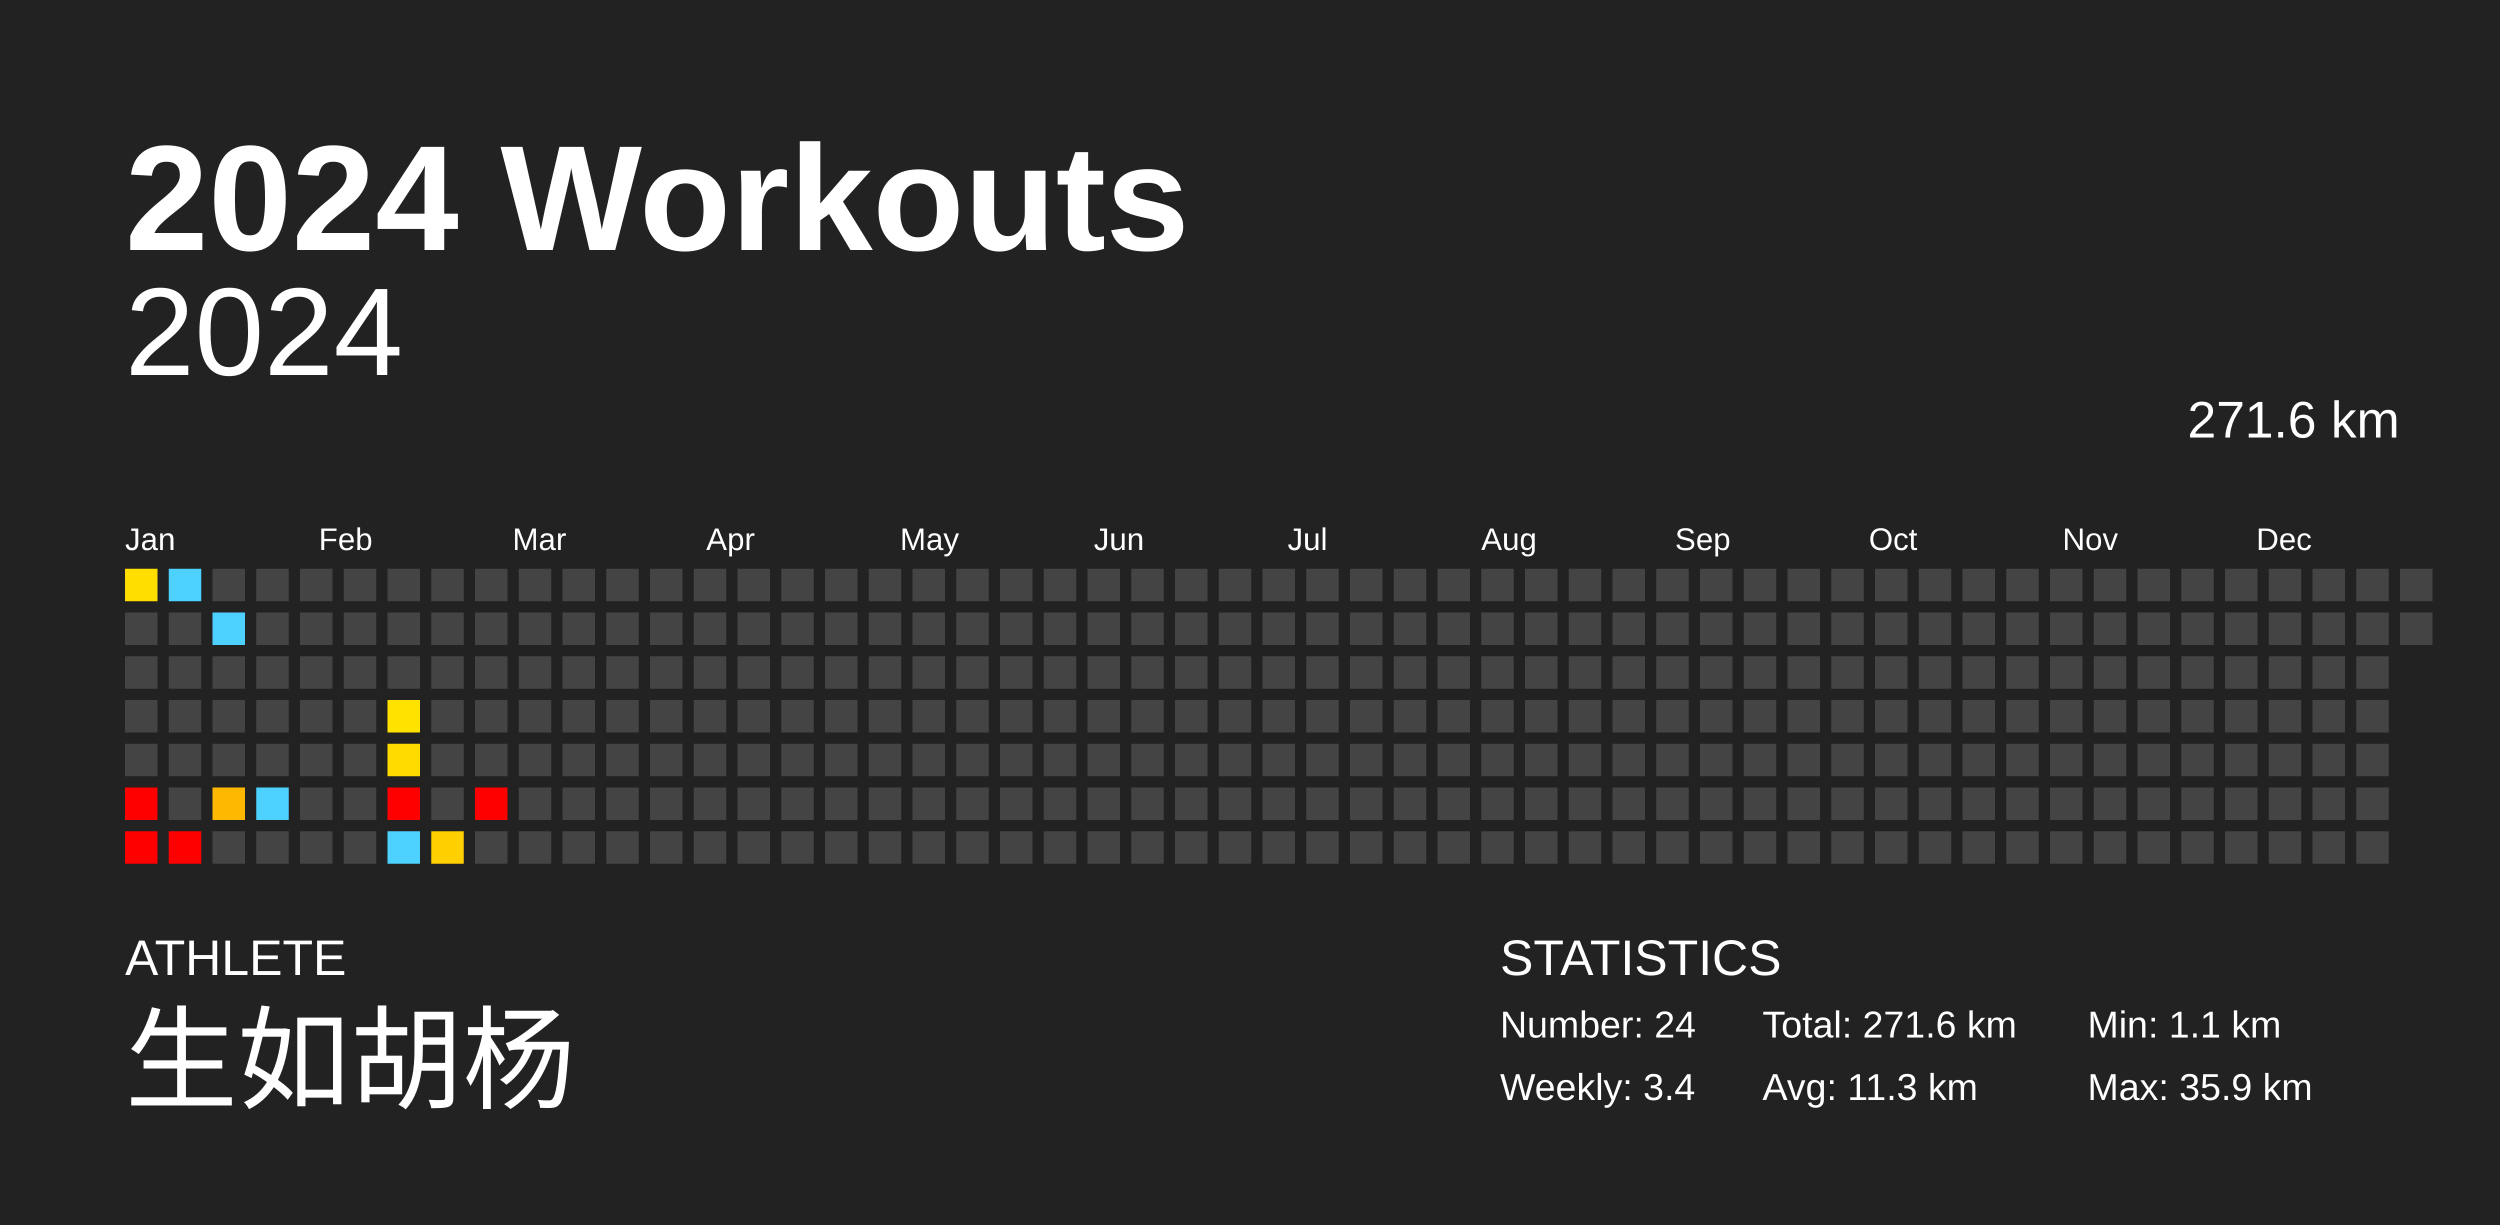
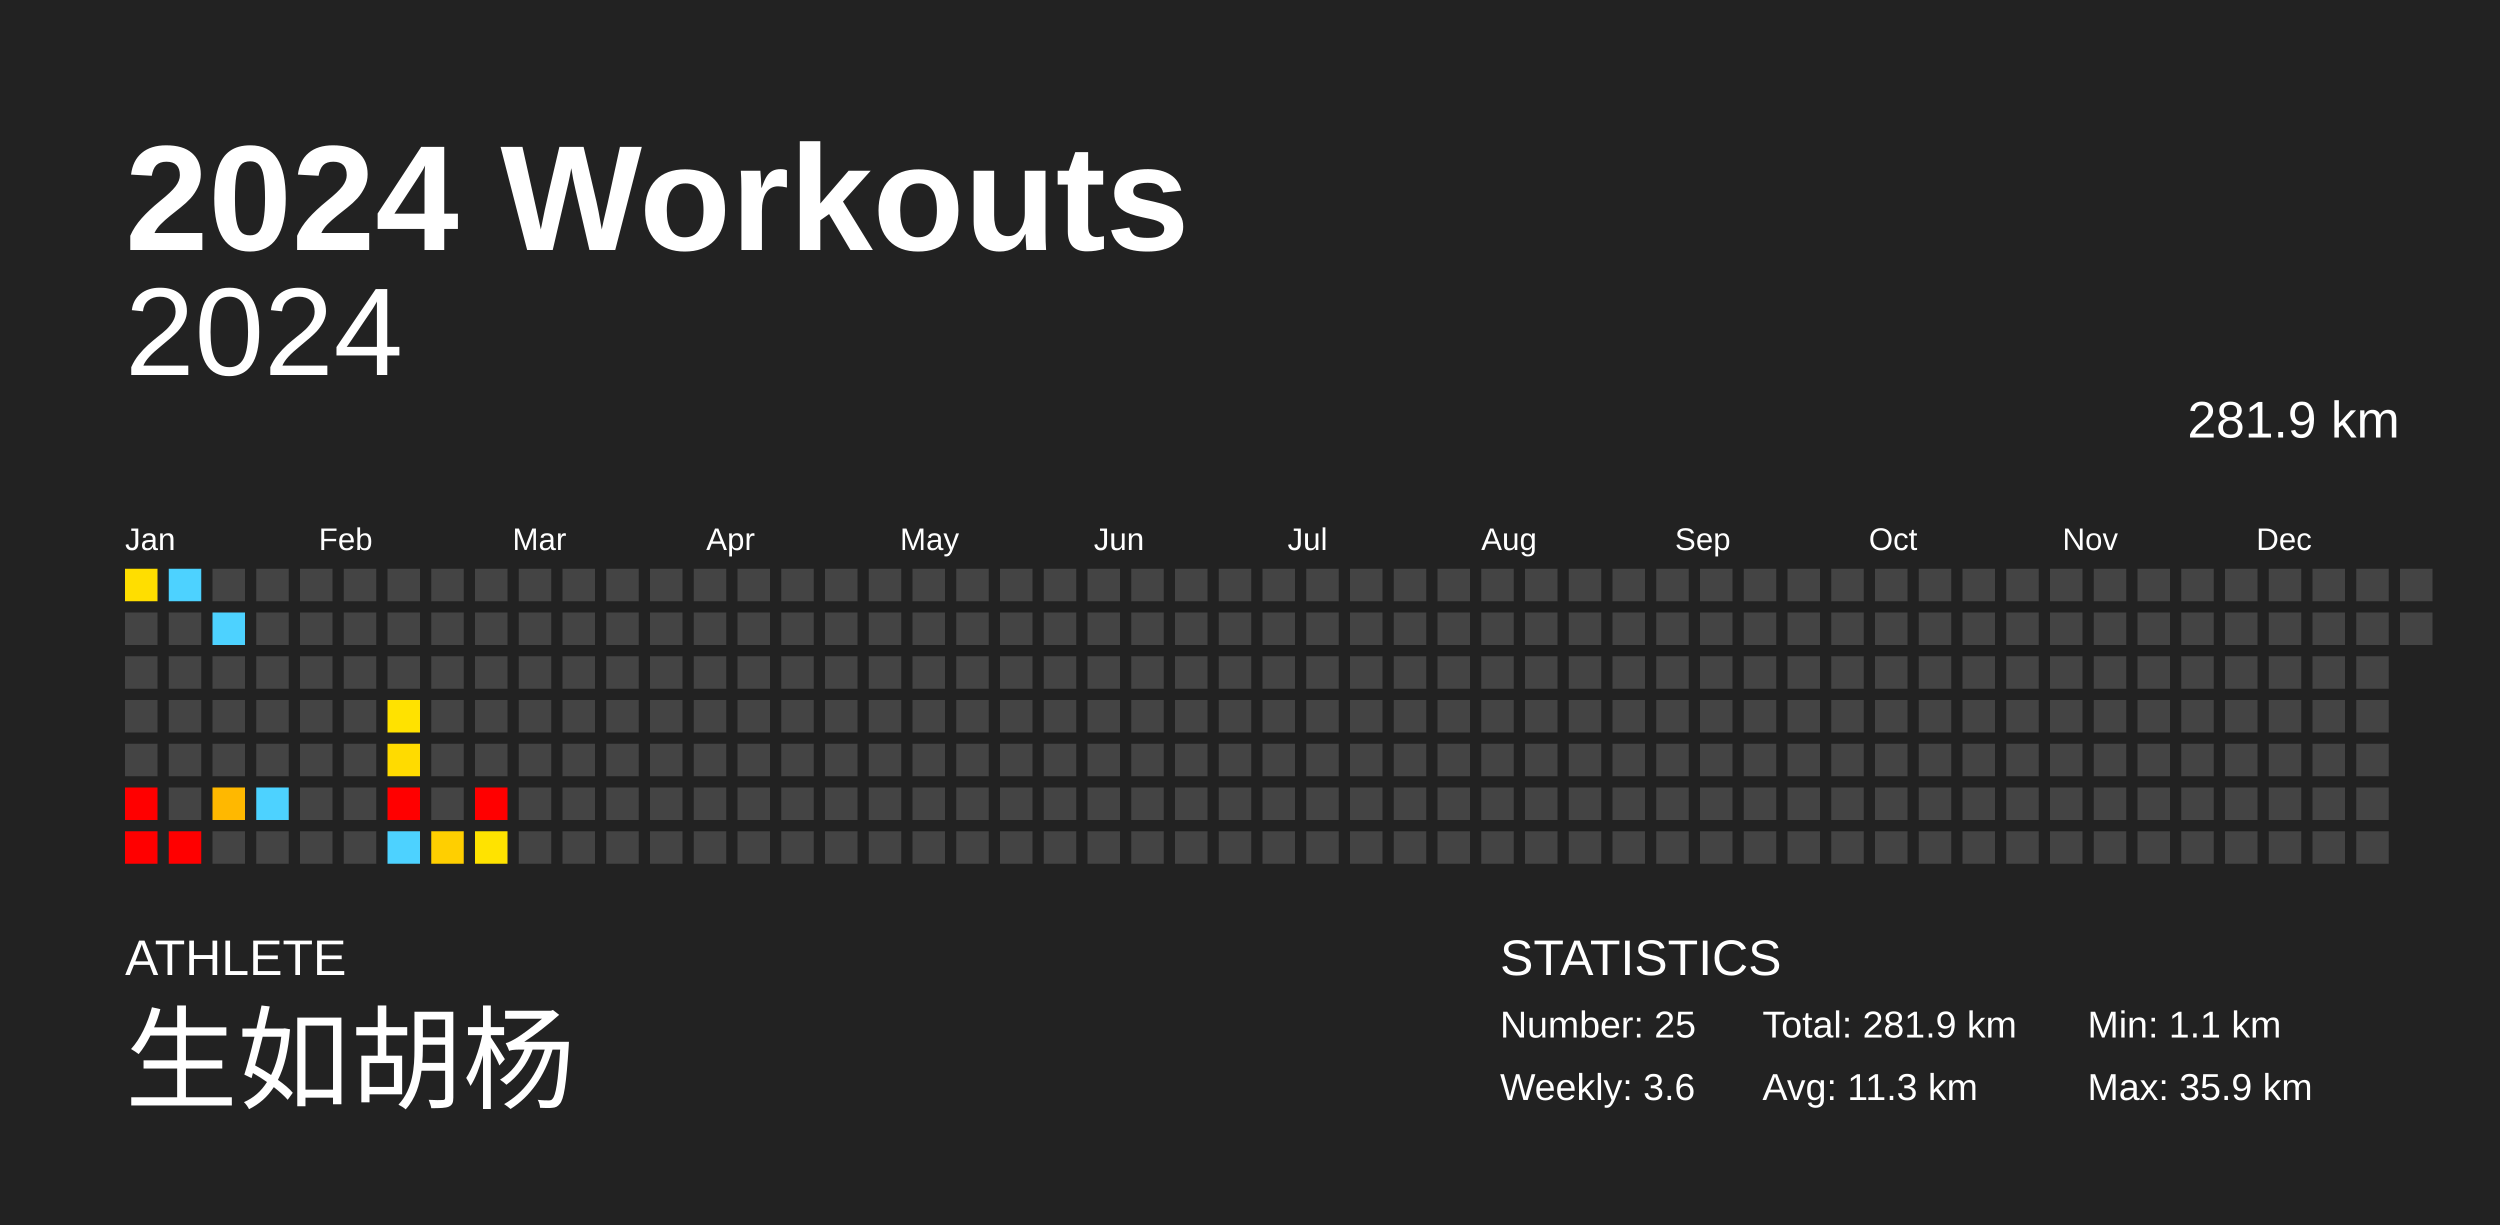
<svg xmlns="http://www.w3.org/2000/svg" baseProfile="full" height="98mm" version="1.1" viewBox="0,0,200,98" width="200mm">
  <defs />
  <rect fill="#222222" height="98" width="200" x="0" y="0" />
  <text fill="#FFFFFF" style="font-size:12px; font-family:Arial; font-weight:bold;" x="10" y="20">2024 Workouts</text>
  <text fill="#FFFFFF" style="font-size:4px; font-family:Arial" x="10" y="78">ATHLETE</text>
  <text fill="#FFFFFF" style="font-size:9px; font-family:Arial" x="10" y="88">生如胡杨</text>
  <text fill="#FFFFFF" style="font-size:4px; font-family:Arial" x="120" y="78">STATISTICS</text>
-   <text fill="#FFFFFF" style="font-size:3px; font-family:Arial" x="120" y="83">Number: 24</text>
-   <text fill="#FFFFFF" style="font-size:3px; font-family:Arial" x="120" y="88">Weekly: 3.4</text>
-   <text fill="#FFFFFF" style="font-size:3px; font-family:Arial" x="141" y="83">Total: 271.6 km</text>
+   <text fill="#FFFFFF" style="font-size:3px; font-family:Arial" x="120" y="83">Number: 25</text>
+   <text fill="#FFFFFF" style="font-size:3px; font-family:Arial" x="120" y="88">Weekly: 3.6</text>
+   <text fill="#FFFFFF" style="font-size:3px; font-family:Arial" x="141" y="83">Total: 281.9 km</text>
  <text fill="#FFFFFF" style="font-size:3px; font-family:Arial" x="141" y="88">Avg: 11.3 km</text>
  <text fill="#FFFFFF" style="font-size:3px; font-family:Arial" x="167" y="83">Min: 1.1 km</text>
  <text fill="#FFFFFF" style="font-size:3px; font-family:Arial" x="167" y="88">Max: 35.9 km</text>
  <text alignment-baseline="hanging" fill="#FFFFFF" style="font-size:10.0px; font-family:Arial;" x="10" y="30">2024</text>
-   <text alignment-baseline="hanging" fill="#FFFFFF" style="font-size:4.125px; font-family:Arial;" x="175" y="35">271.6 km</text>
+   <text alignment-baseline="hanging" fill="#FFFFFF" style="font-size:4.125px; font-family:Arial;" x="175" y="35">281.9 km</text>
  <text fill="#FFFFFF" style="font-size:2.5px; font-family:Arial" x="10.0" y="44">Jan</text>
  <text fill="#FFFFFF" style="font-size:2.5px; font-family:Arial" x="25.5" y="44">Feb</text>
  <text fill="#FFFFFF" style="font-size:2.5px; font-family:Arial" x="41.0" y="44">Mar</text>
  <text fill="#FFFFFF" style="font-size:2.5px; font-family:Arial" x="56.5" y="44">Apr</text>
  <text fill="#FFFFFF" style="font-size:2.5px; font-family:Arial" x="72.0" y="44">May</text>
  <text fill="#FFFFFF" style="font-size:2.5px; font-family:Arial" x="87.5" y="44">Jun</text>
  <text fill="#FFFFFF" style="font-size:2.5px; font-family:Arial" x="103.0" y="44">Jul</text>
  <text fill="#FFFFFF" style="font-size:2.5px; font-family:Arial" x="118.5" y="44">Aug</text>
  <text fill="#FFFFFF" style="font-size:2.5px; font-family:Arial" x="134.0" y="44">Sep</text>
  <text fill="#FFFFFF" style="font-size:2.5px; font-family:Arial" x="149.5" y="44">Oct</text>
  <text fill="#FFFFFF" style="font-size:2.5px; font-family:Arial" x="165.0" y="44">Nov</text>
  <text fill="#FFFFFF" style="font-size:2.5px; font-family:Arial" x="180.5" y="44">Dec</text>
  <rect fill="#ffde00" height="2.6" width="2.6" x="10.0" y="45.5" />
  <rect fill="#444444" height="2.6" width="2.6" x="10.0" y="49.0" />
  <rect fill="#444444" height="2.6" width="2.6" x="10.0" y="52.5" />
  <rect fill="#444444" height="2.6" width="2.6" x="10.0" y="56.0" />
  <rect fill="#444444" height="2.6" width="2.6" x="10.0" y="59.5" />
  <rect fill="red" height="2.6" width="2.6" x="10.0" y="63.0" />
  <rect fill="red" height="2.6" width="2.6" x="10.0" y="66.5" />
  <rect fill="#4dd2ff" height="2.6" width="2.6" x="13.5" y="45.5" />
  <rect fill="#444444" height="2.6" width="2.6" x="13.5" y="49.0" />
  <rect fill="#444444" height="2.6" width="2.6" x="13.5" y="52.5" />
  <rect fill="#444444" height="2.6" width="2.6" x="13.5" y="56.0" />
  <rect fill="#444444" height="2.6" width="2.6" x="13.5" y="59.5" />
  <rect fill="#444444" height="2.6" width="2.6" x="13.5" y="63.0" />
  <rect fill="red" height="2.6" width="2.6" x="13.5" y="66.5" />
  <rect fill="#444444" height="2.6" width="2.6" x="17.0" y="45.5" />
  <rect fill="#4dd2ff" height="2.6" width="2.6" x="17.0" y="49.0" />
  <rect fill="#444444" height="2.6" width="2.6" x="17.0" y="52.5" />
  <rect fill="#444444" height="2.6" width="2.6" x="17.0" y="56.0" />
  <rect fill="#444444" height="2.6" width="2.6" x="17.0" y="59.5" />
  <rect fill="#ffb800" height="2.6" width="2.6" x="17.0" y="63.0" />
  <rect fill="#444444" height="2.6" width="2.6" x="17.0" y="66.5" />
  <rect fill="#444444" height="2.6" width="2.6" x="20.5" y="45.5" />
  <rect fill="#444444" height="2.6" width="2.6" x="20.5" y="49.0" />
  <rect fill="#444444" height="2.6" width="2.6" x="20.5" y="52.5" />
  <rect fill="#444444" height="2.6" width="2.6" x="20.5" y="56.0" />
  <rect fill="#444444" height="2.6" width="2.6" x="20.5" y="59.5" />
  <rect fill="#4dd2ff" height="2.6" width="2.6" x="20.5" y="63.0" />
  <rect fill="#444444" height="2.6" width="2.6" x="20.5" y="66.5" />
  <rect fill="#444444" height="2.6" width="2.6" x="24.0" y="45.5" />
  <rect fill="#444444" height="2.6" width="2.6" x="24.0" y="49.0" />
  <rect fill="#444444" height="2.6" width="2.6" x="24.0" y="52.5" />
  <rect fill="#444444" height="2.6" width="2.6" x="24.0" y="56.0" />
  <rect fill="#444444" height="2.6" width="2.6" x="24.0" y="59.5" />
  <rect fill="#444444" height="2.6" width="2.6" x="24.0" y="63.0" />
  <rect fill="#444444" height="2.6" width="2.6" x="24.0" y="66.5" />
  <rect fill="#444444" height="2.6" width="2.6" x="27.5" y="45.5" />
  <rect fill="#444444" height="2.6" width="2.6" x="27.5" y="49.0" />
  <rect fill="#444444" height="2.6" width="2.6" x="27.5" y="52.5" />
  <rect fill="#444444" height="2.6" width="2.6" x="27.5" y="56.0" />
  <rect fill="#444444" height="2.6" width="2.6" x="27.5" y="59.5" />
  <rect fill="#444444" height="2.6" width="2.6" x="27.5" y="63.0" />
  <rect fill="#444444" height="2.6" width="2.6" x="27.5" y="66.5" />
  <rect fill="#444444" height="2.6" width="2.6" x="31.0" y="45.5" />
  <rect fill="#444444" height="2.6" width="2.6" x="31.0" y="49.0" />
  <rect fill="#444444" height="2.6" width="2.6" x="31.0" y="52.5" />
  <rect fill="#ffe200" height="2.6" width="2.6" x="31.0" y="56.0" />
  <rect fill="#ffdb00" height="2.6" width="2.6" x="31.0" y="59.5" />
  <rect fill="red" height="2.6" width="2.6" x="31.0" y="63.0" />
  <rect fill="#4dd2ff" height="2.6" width="2.6" x="31.0" y="66.5" />
  <rect fill="#444444" height="2.6" width="2.6" x="34.5" y="45.5" />
  <rect fill="#444444" height="2.6" width="2.6" x="34.5" y="49.0" />
  <rect fill="#444444" height="2.6" width="2.6" x="34.5" y="52.5" />
  <rect fill="#444444" height="2.6" width="2.6" x="34.5" y="56.0" />
  <rect fill="#444444" height="2.6" width="2.6" x="34.5" y="59.5" />
  <rect fill="#444444" height="2.6" width="2.6" x="34.5" y="63.0" />
  <rect fill="#ffcf00" height="2.6" width="2.6" x="34.5" y="66.5" />
  <rect fill="#444444" height="2.6" width="2.6" x="38.0" y="45.5" />
  <rect fill="#444444" height="2.6" width="2.6" x="38.0" y="49.0" />
  <rect fill="#444444" height="2.6" width="2.6" x="38.0" y="52.5" />
  <rect fill="#444444" height="2.6" width="2.6" x="38.0" y="56.0" />
  <rect fill="#444444" height="2.6" width="2.6" x="38.0" y="59.5" />
  <rect fill="red" height="2.6" width="2.6" x="38.0" y="63.0" />
-   <rect fill="#444444" height="2.6" width="2.6" x="38.0" y="66.5" />
+   <rect fill="#ffe300" height="2.6" width="2.6" x="38.0" y="66.5" />
  <rect fill="#444444" height="2.6" width="2.6" x="41.5" y="45.5" />
  <rect fill="#444444" height="2.6" width="2.6" x="41.5" y="49.0" />
  <rect fill="#444444" height="2.6" width="2.6" x="41.5" y="52.5" />
  <rect fill="#444444" height="2.6" width="2.6" x="41.5" y="56.0" />
  <rect fill="#444444" height="2.6" width="2.6" x="41.5" y="59.5" />
  <rect fill="#444444" height="2.6" width="2.6" x="41.5" y="63.0" />
  <rect fill="#444444" height="2.6" width="2.6" x="41.5" y="66.5" />
  <rect fill="#444444" height="2.6" width="2.6" x="45.0" y="45.5" />
  <rect fill="#444444" height="2.6" width="2.6" x="45.0" y="49.0" />
  <rect fill="#444444" height="2.6" width="2.6" x="45.0" y="52.5" />
  <rect fill="#444444" height="2.6" width="2.6" x="45.0" y="56.0" />
  <rect fill="#444444" height="2.6" width="2.6" x="45.0" y="59.5" />
  <rect fill="#444444" height="2.6" width="2.6" x="45.0" y="63.0" />
  <rect fill="#444444" height="2.6" width="2.6" x="45.0" y="66.5" />
  <rect fill="#444444" height="2.6" width="2.6" x="48.5" y="45.5" />
  <rect fill="#444444" height="2.6" width="2.6" x="48.5" y="49.0" />
  <rect fill="#444444" height="2.6" width="2.6" x="48.5" y="52.5" />
  <rect fill="#444444" height="2.6" width="2.6" x="48.5" y="56.0" />
  <rect fill="#444444" height="2.6" width="2.6" x="48.5" y="59.5" />
  <rect fill="#444444" height="2.6" width="2.6" x="48.5" y="63.0" />
  <rect fill="#444444" height="2.6" width="2.6" x="48.5" y="66.5" />
  <rect fill="#444444" height="2.6" width="2.6" x="52.0" y="45.5" />
  <rect fill="#444444" height="2.6" width="2.6" x="52.0" y="49.0" />
  <rect fill="#444444" height="2.6" width="2.6" x="52.0" y="52.5" />
  <rect fill="#444444" height="2.6" width="2.6" x="52.0" y="56.0" />
  <rect fill="#444444" height="2.6" width="2.6" x="52.0" y="59.5" />
  <rect fill="#444444" height="2.6" width="2.6" x="52.0" y="63.0" />
  <rect fill="#444444" height="2.6" width="2.6" x="52.0" y="66.5" />
  <rect fill="#444444" height="2.6" width="2.6" x="55.5" y="45.5" />
  <rect fill="#444444" height="2.6" width="2.6" x="55.5" y="49.0" />
  <rect fill="#444444" height="2.6" width="2.6" x="55.5" y="52.5" />
  <rect fill="#444444" height="2.6" width="2.6" x="55.5" y="56.0" />
  <rect fill="#444444" height="2.6" width="2.6" x="55.5" y="59.5" />
  <rect fill="#444444" height="2.6" width="2.6" x="55.5" y="63.0" />
  <rect fill="#444444" height="2.6" width="2.6" x="55.5" y="66.5" />
  <rect fill="#444444" height="2.6" width="2.6" x="59.0" y="45.5" />
  <rect fill="#444444" height="2.6" width="2.6" x="59.0" y="49.0" />
  <rect fill="#444444" height="2.6" width="2.6" x="59.0" y="52.5" />
  <rect fill="#444444" height="2.6" width="2.6" x="59.0" y="56.0" />
  <rect fill="#444444" height="2.6" width="2.6" x="59.0" y="59.5" />
  <rect fill="#444444" height="2.6" width="2.6" x="59.0" y="63.0" />
  <rect fill="#444444" height="2.6" width="2.6" x="59.0" y="66.5" />
  <rect fill="#444444" height="2.6" width="2.6" x="62.5" y="45.5" />
  <rect fill="#444444" height="2.6" width="2.6" x="62.5" y="49.0" />
  <rect fill="#444444" height="2.6" width="2.6" x="62.5" y="52.5" />
  <rect fill="#444444" height="2.6" width="2.6" x="62.5" y="56.0" />
  <rect fill="#444444" height="2.6" width="2.6" x="62.5" y="59.5" />
  <rect fill="#444444" height="2.6" width="2.6" x="62.5" y="63.0" />
  <rect fill="#444444" height="2.6" width="2.6" x="62.5" y="66.5" />
  <rect fill="#444444" height="2.6" width="2.6" x="66.0" y="45.5" />
  <rect fill="#444444" height="2.6" width="2.6" x="66.0" y="49.0" />
  <rect fill="#444444" height="2.6" width="2.6" x="66.0" y="52.5" />
  <rect fill="#444444" height="2.6" width="2.6" x="66.0" y="56.0" />
  <rect fill="#444444" height="2.6" width="2.6" x="66.0" y="59.5" />
  <rect fill="#444444" height="2.6" width="2.6" x="66.0" y="63.0" />
  <rect fill="#444444" height="2.6" width="2.6" x="66.0" y="66.5" />
  <rect fill="#444444" height="2.6" width="2.6" x="69.5" y="45.5" />
  <rect fill="#444444" height="2.6" width="2.6" x="69.5" y="49.0" />
  <rect fill="#444444" height="2.6" width="2.6" x="69.5" y="52.5" />
  <rect fill="#444444" height="2.6" width="2.6" x="69.5" y="56.0" />
  <rect fill="#444444" height="2.6" width="2.6" x="69.5" y="59.5" />
  <rect fill="#444444" height="2.6" width="2.6" x="69.5" y="63.0" />
  <rect fill="#444444" height="2.6" width="2.6" x="69.5" y="66.5" />
  <rect fill="#444444" height="2.6" width="2.6" x="73.0" y="45.5" />
  <rect fill="#444444" height="2.6" width="2.6" x="73.0" y="49.0" />
  <rect fill="#444444" height="2.6" width="2.6" x="73.0" y="52.5" />
  <rect fill="#444444" height="2.6" width="2.6" x="73.0" y="56.0" />
  <rect fill="#444444" height="2.6" width="2.6" x="73.0" y="59.5" />
  <rect fill="#444444" height="2.6" width="2.6" x="73.0" y="63.0" />
  <rect fill="#444444" height="2.6" width="2.6" x="73.0" y="66.5" />
  <rect fill="#444444" height="2.6" width="2.6" x="76.5" y="45.5" />
  <rect fill="#444444" height="2.6" width="2.6" x="76.5" y="49.0" />
  <rect fill="#444444" height="2.6" width="2.6" x="76.5" y="52.5" />
  <rect fill="#444444" height="2.6" width="2.6" x="76.5" y="56.0" />
  <rect fill="#444444" height="2.6" width="2.6" x="76.5" y="59.5" />
  <rect fill="#444444" height="2.6" width="2.6" x="76.5" y="63.0" />
  <rect fill="#444444" height="2.6" width="2.6" x="76.5" y="66.5" />
  <rect fill="#444444" height="2.6" width="2.6" x="80.0" y="45.5" />
  <rect fill="#444444" height="2.6" width="2.6" x="80.0" y="49.0" />
  <rect fill="#444444" height="2.6" width="2.6" x="80.0" y="52.5" />
  <rect fill="#444444" height="2.6" width="2.6" x="80.0" y="56.0" />
  <rect fill="#444444" height="2.6" width="2.6" x="80.0" y="59.5" />
  <rect fill="#444444" height="2.6" width="2.6" x="80.0" y="63.0" />
  <rect fill="#444444" height="2.6" width="2.6" x="80.0" y="66.5" />
  <rect fill="#444444" height="2.6" width="2.6" x="83.5" y="45.5" />
  <rect fill="#444444" height="2.6" width="2.6" x="83.5" y="49.0" />
  <rect fill="#444444" height="2.6" width="2.6" x="83.5" y="52.5" />
  <rect fill="#444444" height="2.6" width="2.6" x="83.5" y="56.0" />
  <rect fill="#444444" height="2.6" width="2.6" x="83.5" y="59.5" />
  <rect fill="#444444" height="2.6" width="2.6" x="83.5" y="63.0" />
  <rect fill="#444444" height="2.6" width="2.6" x="83.5" y="66.5" />
  <rect fill="#444444" height="2.6" width="2.6" x="87.0" y="45.5" />
  <rect fill="#444444" height="2.6" width="2.6" x="87.0" y="49.0" />
  <rect fill="#444444" height="2.6" width="2.6" x="87.0" y="52.5" />
  <rect fill="#444444" height="2.6" width="2.6" x="87.0" y="56.0" />
  <rect fill="#444444" height="2.6" width="2.6" x="87.0" y="59.5" />
  <rect fill="#444444" height="2.6" width="2.6" x="87.0" y="63.0" />
  <rect fill="#444444" height="2.6" width="2.6" x="87.0" y="66.5" />
  <rect fill="#444444" height="2.6" width="2.6" x="90.5" y="45.5" />
  <rect fill="#444444" height="2.6" width="2.6" x="90.5" y="49.0" />
  <rect fill="#444444" height="2.6" width="2.6" x="90.5" y="52.5" />
  <rect fill="#444444" height="2.6" width="2.6" x="90.5" y="56.0" />
  <rect fill="#444444" height="2.6" width="2.6" x="90.5" y="59.5" />
  <rect fill="#444444" height="2.6" width="2.6" x="90.5" y="63.0" />
  <rect fill="#444444" height="2.6" width="2.6" x="90.5" y="66.5" />
  <rect fill="#444444" height="2.6" width="2.6" x="94.0" y="45.5" />
  <rect fill="#444444" height="2.6" width="2.6" x="94.0" y="49.0" />
  <rect fill="#444444" height="2.6" width="2.6" x="94.0" y="52.5" />
  <rect fill="#444444" height="2.6" width="2.6" x="94.0" y="56.0" />
  <rect fill="#444444" height="2.6" width="2.6" x="94.0" y="59.5" />
  <rect fill="#444444" height="2.6" width="2.6" x="94.0" y="63.0" />
  <rect fill="#444444" height="2.6" width="2.6" x="94.0" y="66.5" />
  <rect fill="#444444" height="2.6" width="2.6" x="97.5" y="45.5" />
  <rect fill="#444444" height="2.6" width="2.6" x="97.5" y="49.0" />
  <rect fill="#444444" height="2.6" width="2.6" x="97.5" y="52.5" />
  <rect fill="#444444" height="2.6" width="2.6" x="97.5" y="56.0" />
  <rect fill="#444444" height="2.6" width="2.6" x="97.5" y="59.5" />
  <rect fill="#444444" height="2.6" width="2.6" x="97.5" y="63.0" />
  <rect fill="#444444" height="2.6" width="2.6" x="97.5" y="66.5" />
  <rect fill="#444444" height="2.6" width="2.6" x="101.0" y="45.5" />
  <rect fill="#444444" height="2.6" width="2.6" x="101.0" y="49.0" />
  <rect fill="#444444" height="2.6" width="2.6" x="101.0" y="52.5" />
  <rect fill="#444444" height="2.6" width="2.6" x="101.0" y="56.0" />
  <rect fill="#444444" height="2.6" width="2.6" x="101.0" y="59.5" />
  <rect fill="#444444" height="2.6" width="2.6" x="101.0" y="63.0" />
  <rect fill="#444444" height="2.6" width="2.6" x="101.0" y="66.5" />
  <rect fill="#444444" height="2.6" width="2.6" x="104.5" y="45.5" />
  <rect fill="#444444" height="2.6" width="2.6" x="104.5" y="49.0" />
  <rect fill="#444444" height="2.6" width="2.6" x="104.5" y="52.5" />
  <rect fill="#444444" height="2.6" width="2.6" x="104.5" y="56.0" />
  <rect fill="#444444" height="2.6" width="2.6" x="104.5" y="59.5" />
  <rect fill="#444444" height="2.6" width="2.6" x="104.5" y="63.0" />
  <rect fill="#444444" height="2.6" width="2.6" x="104.5" y="66.5" />
  <rect fill="#444444" height="2.6" width="2.6" x="108.0" y="45.5" />
  <rect fill="#444444" height="2.6" width="2.6" x="108.0" y="49.0" />
  <rect fill="#444444" height="2.6" width="2.6" x="108.0" y="52.5" />
  <rect fill="#444444" height="2.6" width="2.6" x="108.0" y="56.0" />
  <rect fill="#444444" height="2.6" width="2.6" x="108.0" y="59.5" />
  <rect fill="#444444" height="2.6" width="2.6" x="108.0" y="63.0" />
  <rect fill="#444444" height="2.6" width="2.6" x="108.0" y="66.5" />
  <rect fill="#444444" height="2.6" width="2.6" x="111.5" y="45.5" />
  <rect fill="#444444" height="2.6" width="2.6" x="111.5" y="49.0" />
  <rect fill="#444444" height="2.6" width="2.6" x="111.5" y="52.5" />
  <rect fill="#444444" height="2.6" width="2.6" x="111.5" y="56.0" />
  <rect fill="#444444" height="2.6" width="2.6" x="111.5" y="59.5" />
  <rect fill="#444444" height="2.6" width="2.6" x="111.5" y="63.0" />
  <rect fill="#444444" height="2.6" width="2.6" x="111.5" y="66.5" />
  <rect fill="#444444" height="2.6" width="2.6" x="115.0" y="45.5" />
  <rect fill="#444444" height="2.6" width="2.6" x="115.0" y="49.0" />
  <rect fill="#444444" height="2.6" width="2.6" x="115.0" y="52.5" />
  <rect fill="#444444" height="2.6" width="2.6" x="115.0" y="56.0" />
  <rect fill="#444444" height="2.6" width="2.6" x="115.0" y="59.5" />
  <rect fill="#444444" height="2.6" width="2.6" x="115.0" y="63.0" />
  <rect fill="#444444" height="2.6" width="2.6" x="115.0" y="66.5" />
  <rect fill="#444444" height="2.6" width="2.6" x="118.5" y="45.5" />
  <rect fill="#444444" height="2.6" width="2.6" x="118.5" y="49.0" />
  <rect fill="#444444" height="2.6" width="2.6" x="118.5" y="52.5" />
  <rect fill="#444444" height="2.6" width="2.6" x="118.5" y="56.0" />
  <rect fill="#444444" height="2.6" width="2.6" x="118.5" y="59.5" />
  <rect fill="#444444" height="2.6" width="2.6" x="118.5" y="63.0" />
  <rect fill="#444444" height="2.6" width="2.6" x="118.5" y="66.5" />
  <rect fill="#444444" height="2.6" width="2.6" x="122.0" y="45.5" />
  <rect fill="#444444" height="2.6" width="2.6" x="122.0" y="49.0" />
  <rect fill="#444444" height="2.6" width="2.6" x="122.0" y="52.5" />
  <rect fill="#444444" height="2.6" width="2.6" x="122.0" y="56.0" />
  <rect fill="#444444" height="2.6" width="2.6" x="122.0" y="59.5" />
  <rect fill="#444444" height="2.6" width="2.6" x="122.0" y="63.0" />
  <rect fill="#444444" height="2.6" width="2.6" x="122.0" y="66.5" />
  <rect fill="#444444" height="2.6" width="2.6" x="125.5" y="45.5" />
  <rect fill="#444444" height="2.6" width="2.6" x="125.5" y="49.0" />
  <rect fill="#444444" height="2.6" width="2.6" x="125.5" y="52.5" />
  <rect fill="#444444" height="2.6" width="2.6" x="125.5" y="56.0" />
  <rect fill="#444444" height="2.6" width="2.6" x="125.5" y="59.5" />
  <rect fill="#444444" height="2.6" width="2.6" x="125.5" y="63.0" />
  <rect fill="#444444" height="2.6" width="2.6" x="125.5" y="66.5" />
  <rect fill="#444444" height="2.6" width="2.6" x="129.0" y="45.5" />
  <rect fill="#444444" height="2.6" width="2.6" x="129.0" y="49.0" />
  <rect fill="#444444" height="2.6" width="2.6" x="129.0" y="52.5" />
  <rect fill="#444444" height="2.6" width="2.6" x="129.0" y="56.0" />
  <rect fill="#444444" height="2.6" width="2.6" x="129.0" y="59.5" />
  <rect fill="#444444" height="2.6" width="2.6" x="129.0" y="63.0" />
  <rect fill="#444444" height="2.6" width="2.6" x="129.0" y="66.5" />
  <rect fill="#444444" height="2.6" width="2.6" x="132.5" y="45.5" />
  <rect fill="#444444" height="2.6" width="2.6" x="132.5" y="49.0" />
  <rect fill="#444444" height="2.6" width="2.6" x="132.5" y="52.5" />
  <rect fill="#444444" height="2.6" width="2.6" x="132.5" y="56.0" />
  <rect fill="#444444" height="2.6" width="2.6" x="132.5" y="59.5" />
  <rect fill="#444444" height="2.6" width="2.6" x="132.5" y="63.0" />
  <rect fill="#444444" height="2.6" width="2.6" x="132.5" y="66.5" />
  <rect fill="#444444" height="2.6" width="2.6" x="136.0" y="45.5" />
  <rect fill="#444444" height="2.6" width="2.6" x="136.0" y="49.0" />
  <rect fill="#444444" height="2.6" width="2.6" x="136.0" y="52.5" />
  <rect fill="#444444" height="2.6" width="2.6" x="136.0" y="56.0" />
  <rect fill="#444444" height="2.6" width="2.6" x="136.0" y="59.5" />
  <rect fill="#444444" height="2.6" width="2.6" x="136.0" y="63.0" />
  <rect fill="#444444" height="2.6" width="2.6" x="136.0" y="66.5" />
  <rect fill="#444444" height="2.6" width="2.6" x="139.5" y="45.5" />
  <rect fill="#444444" height="2.6" width="2.6" x="139.5" y="49.0" />
  <rect fill="#444444" height="2.6" width="2.6" x="139.5" y="52.5" />
  <rect fill="#444444" height="2.6" width="2.6" x="139.5" y="56.0" />
  <rect fill="#444444" height="2.6" width="2.6" x="139.5" y="59.5" />
  <rect fill="#444444" height="2.6" width="2.6" x="139.5" y="63.0" />
  <rect fill="#444444" height="2.6" width="2.6" x="139.5" y="66.5" />
  <rect fill="#444444" height="2.6" width="2.6" x="143.0" y="45.5" />
  <rect fill="#444444" height="2.6" width="2.6" x="143.0" y="49.0" />
  <rect fill="#444444" height="2.6" width="2.6" x="143.0" y="52.5" />
  <rect fill="#444444" height="2.6" width="2.6" x="143.0" y="56.0" />
  <rect fill="#444444" height="2.6" width="2.6" x="143.0" y="59.5" />
  <rect fill="#444444" height="2.6" width="2.6" x="143.0" y="63.0" />
  <rect fill="#444444" height="2.6" width="2.6" x="143.0" y="66.5" />
  <rect fill="#444444" height="2.6" width="2.6" x="146.5" y="45.5" />
  <rect fill="#444444" height="2.6" width="2.6" x="146.5" y="49.0" />
  <rect fill="#444444" height="2.6" width="2.6" x="146.5" y="52.5" />
  <rect fill="#444444" height="2.6" width="2.6" x="146.5" y="56.0" />
  <rect fill="#444444" height="2.6" width="2.6" x="146.5" y="59.5" />
  <rect fill="#444444" height="2.6" width="2.6" x="146.5" y="63.0" />
  <rect fill="#444444" height="2.6" width="2.6" x="146.5" y="66.5" />
  <rect fill="#444444" height="2.6" width="2.6" x="150.0" y="45.5" />
  <rect fill="#444444" height="2.6" width="2.6" x="150.0" y="49.0" />
  <rect fill="#444444" height="2.6" width="2.6" x="150.0" y="52.5" />
  <rect fill="#444444" height="2.6" width="2.6" x="150.0" y="56.0" />
  <rect fill="#444444" height="2.6" width="2.6" x="150.0" y="59.5" />
  <rect fill="#444444" height="2.6" width="2.6" x="150.0" y="63.0" />
  <rect fill="#444444" height="2.6" width="2.6" x="150.0" y="66.5" />
  <rect fill="#444444" height="2.6" width="2.6" x="153.5" y="45.5" />
  <rect fill="#444444" height="2.6" width="2.6" x="153.5" y="49.0" />
  <rect fill="#444444" height="2.6" width="2.6" x="153.5" y="52.5" />
  <rect fill="#444444" height="2.6" width="2.6" x="153.5" y="56.0" />
  <rect fill="#444444" height="2.6" width="2.6" x="153.5" y="59.5" />
  <rect fill="#444444" height="2.6" width="2.6" x="153.5" y="63.0" />
  <rect fill="#444444" height="2.6" width="2.6" x="153.5" y="66.5" />
  <rect fill="#444444" height="2.6" width="2.6" x="157.0" y="45.5" />
  <rect fill="#444444" height="2.6" width="2.6" x="157.0" y="49.0" />
  <rect fill="#444444" height="2.6" width="2.6" x="157.0" y="52.5" />
  <rect fill="#444444" height="2.6" width="2.6" x="157.0" y="56.0" />
  <rect fill="#444444" height="2.6" width="2.6" x="157.0" y="59.5" />
  <rect fill="#444444" height="2.6" width="2.6" x="157.0" y="63.0" />
  <rect fill="#444444" height="2.6" width="2.6" x="157.0" y="66.5" />
  <rect fill="#444444" height="2.6" width="2.6" x="160.5" y="45.5" />
  <rect fill="#444444" height="2.6" width="2.6" x="160.5" y="49.0" />
  <rect fill="#444444" height="2.6" width="2.6" x="160.5" y="52.5" />
  <rect fill="#444444" height="2.6" width="2.6" x="160.5" y="56.0" />
  <rect fill="#444444" height="2.6" width="2.6" x="160.5" y="59.5" />
  <rect fill="#444444" height="2.6" width="2.6" x="160.5" y="63.0" />
  <rect fill="#444444" height="2.6" width="2.6" x="160.5" y="66.5" />
  <rect fill="#444444" height="2.6" width="2.6" x="164.0" y="45.5" />
  <rect fill="#444444" height="2.6" width="2.6" x="164.0" y="49.0" />
  <rect fill="#444444" height="2.6" width="2.6" x="164.0" y="52.5" />
  <rect fill="#444444" height="2.6" width="2.6" x="164.0" y="56.0" />
  <rect fill="#444444" height="2.6" width="2.6" x="164.0" y="59.5" />
  <rect fill="#444444" height="2.6" width="2.6" x="164.0" y="63.0" />
  <rect fill="#444444" height="2.6" width="2.6" x="164.0" y="66.5" />
  <rect fill="#444444" height="2.6" width="2.6" x="167.5" y="45.5" />
  <rect fill="#444444" height="2.6" width="2.6" x="167.5" y="49.0" />
  <rect fill="#444444" height="2.6" width="2.6" x="167.5" y="52.5" />
  <rect fill="#444444" height="2.6" width="2.6" x="167.5" y="56.0" />
  <rect fill="#444444" height="2.6" width="2.6" x="167.5" y="59.5" />
  <rect fill="#444444" height="2.6" width="2.6" x="167.5" y="63.0" />
  <rect fill="#444444" height="2.6" width="2.6" x="167.5" y="66.5" />
  <rect fill="#444444" height="2.6" width="2.6" x="171.0" y="45.5" />
  <rect fill="#444444" height="2.6" width="2.6" x="171.0" y="49.0" />
  <rect fill="#444444" height="2.6" width="2.6" x="171.0" y="52.5" />
  <rect fill="#444444" height="2.6" width="2.6" x="171.0" y="56.0" />
  <rect fill="#444444" height="2.6" width="2.6" x="171.0" y="59.5" />
  <rect fill="#444444" height="2.6" width="2.6" x="171.0" y="63.0" />
  <rect fill="#444444" height="2.6" width="2.6" x="171.0" y="66.5" />
  <rect fill="#444444" height="2.6" width="2.6" x="174.5" y="45.5" />
  <rect fill="#444444" height="2.6" width="2.6" x="174.5" y="49.0" />
  <rect fill="#444444" height="2.6" width="2.6" x="174.5" y="52.5" />
  <rect fill="#444444" height="2.6" width="2.6" x="174.5" y="56.0" />
  <rect fill="#444444" height="2.6" width="2.6" x="174.5" y="59.5" />
  <rect fill="#444444" height="2.6" width="2.6" x="174.5" y="63.0" />
  <rect fill="#444444" height="2.6" width="2.6" x="174.5" y="66.5" />
  <rect fill="#444444" height="2.6" width="2.6" x="178.0" y="45.5" />
  <rect fill="#444444" height="2.6" width="2.6" x="178.0" y="49.0" />
  <rect fill="#444444" height="2.6" width="2.6" x="178.0" y="52.5" />
  <rect fill="#444444" height="2.6" width="2.6" x="178.0" y="56.0" />
  <rect fill="#444444" height="2.6" width="2.6" x="178.0" y="59.5" />
  <rect fill="#444444" height="2.6" width="2.6" x="178.0" y="63.0" />
  <rect fill="#444444" height="2.6" width="2.6" x="178.0" y="66.5" />
  <rect fill="#444444" height="2.6" width="2.6" x="181.5" y="45.5" />
  <rect fill="#444444" height="2.6" width="2.6" x="181.5" y="49.0" />
  <rect fill="#444444" height="2.6" width="2.6" x="181.5" y="52.5" />
  <rect fill="#444444" height="2.6" width="2.6" x="181.5" y="56.0" />
  <rect fill="#444444" height="2.6" width="2.6" x="181.5" y="59.5" />
  <rect fill="#444444" height="2.6" width="2.6" x="181.5" y="63.0" />
  <rect fill="#444444" height="2.6" width="2.6" x="181.5" y="66.5" />
  <rect fill="#444444" height="2.6" width="2.6" x="185.0" y="45.5" />
  <rect fill="#444444" height="2.6" width="2.6" x="185.0" y="49.0" />
  <rect fill="#444444" height="2.6" width="2.6" x="185.0" y="52.5" />
  <rect fill="#444444" height="2.6" width="2.6" x="185.0" y="56.0" />
  <rect fill="#444444" height="2.6" width="2.6" x="185.0" y="59.5" />
  <rect fill="#444444" height="2.6" width="2.6" x="185.0" y="63.0" />
  <rect fill="#444444" height="2.6" width="2.6" x="185.0" y="66.5" />
  <rect fill="#444444" height="2.6" width="2.6" x="188.5" y="45.5" />
  <rect fill="#444444" height="2.6" width="2.6" x="188.5" y="49.0" />
  <rect fill="#444444" height="2.6" width="2.6" x="188.5" y="52.5" />
  <rect fill="#444444" height="2.6" width="2.6" x="188.5" y="56.0" />
  <rect fill="#444444" height="2.6" width="2.6" x="188.5" y="59.5" />
  <rect fill="#444444" height="2.6" width="2.6" x="188.5" y="63.0" />
  <rect fill="#444444" height="2.6" width="2.6" x="188.5" y="66.5" />
  <rect fill="#444444" height="2.6" width="2.6" x="192.0" y="45.5" />
  <rect fill="#444444" height="2.6" width="2.6" x="192.0" y="49.0" />
</svg>
